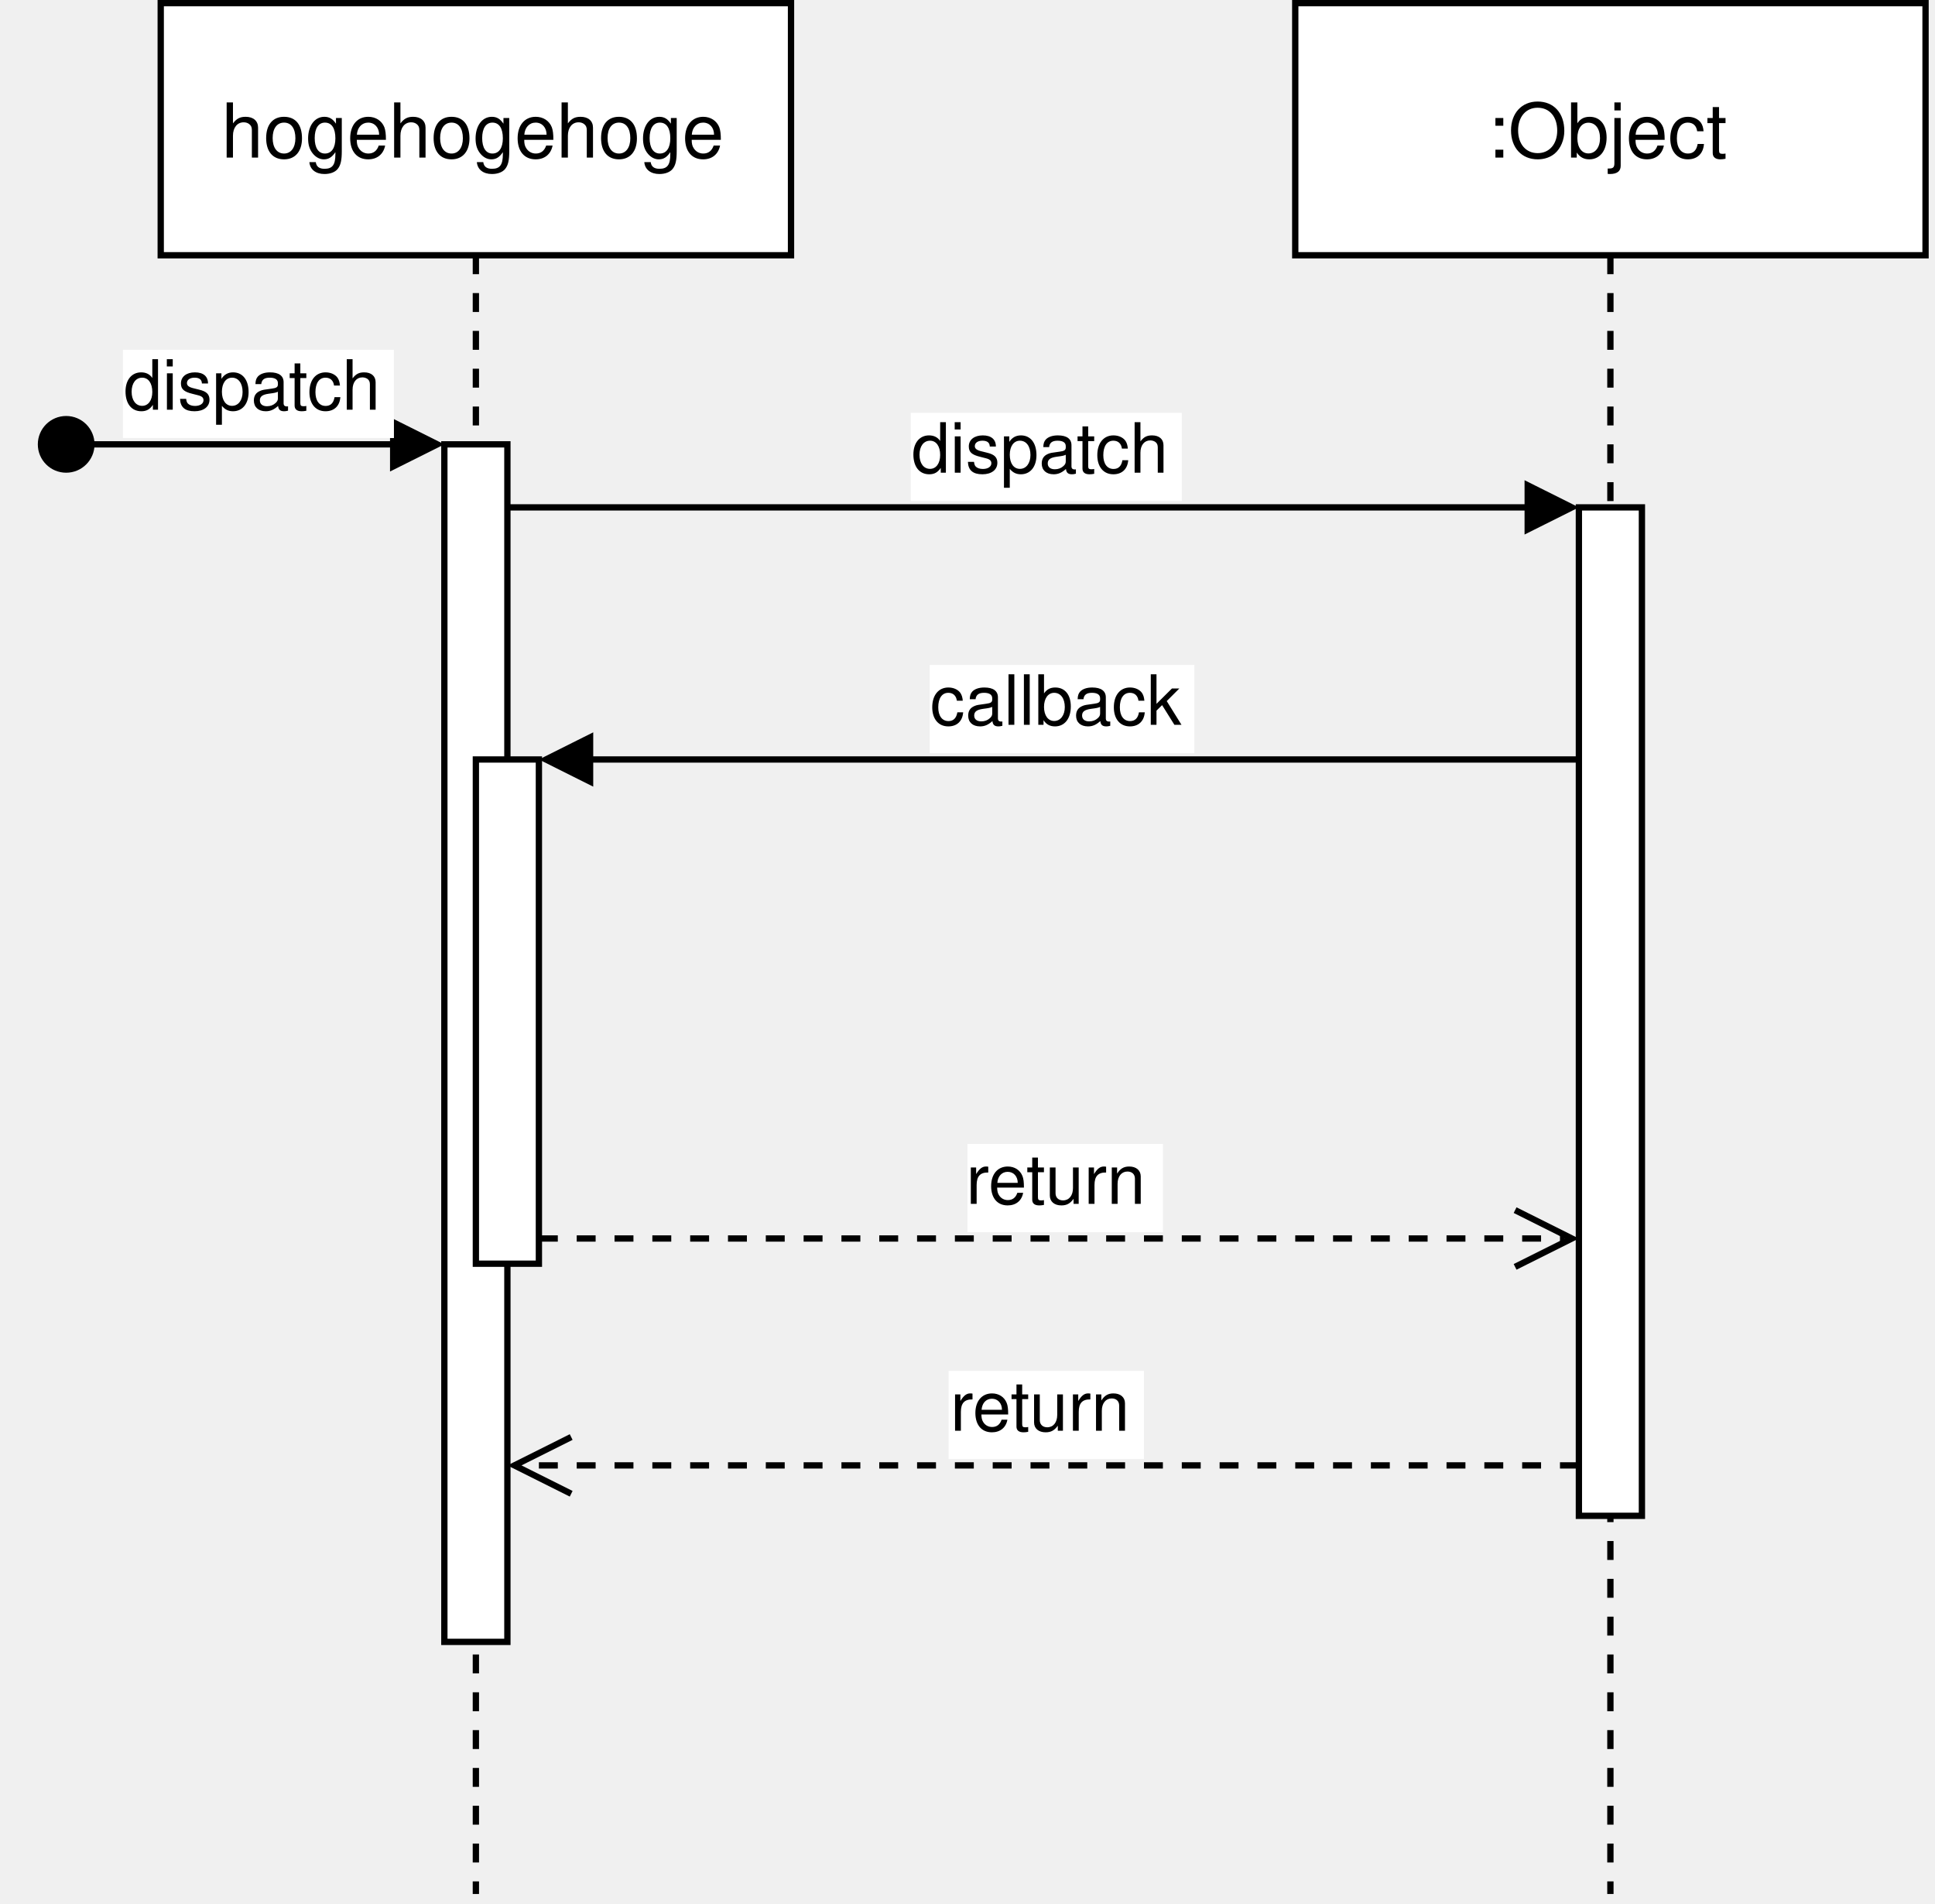
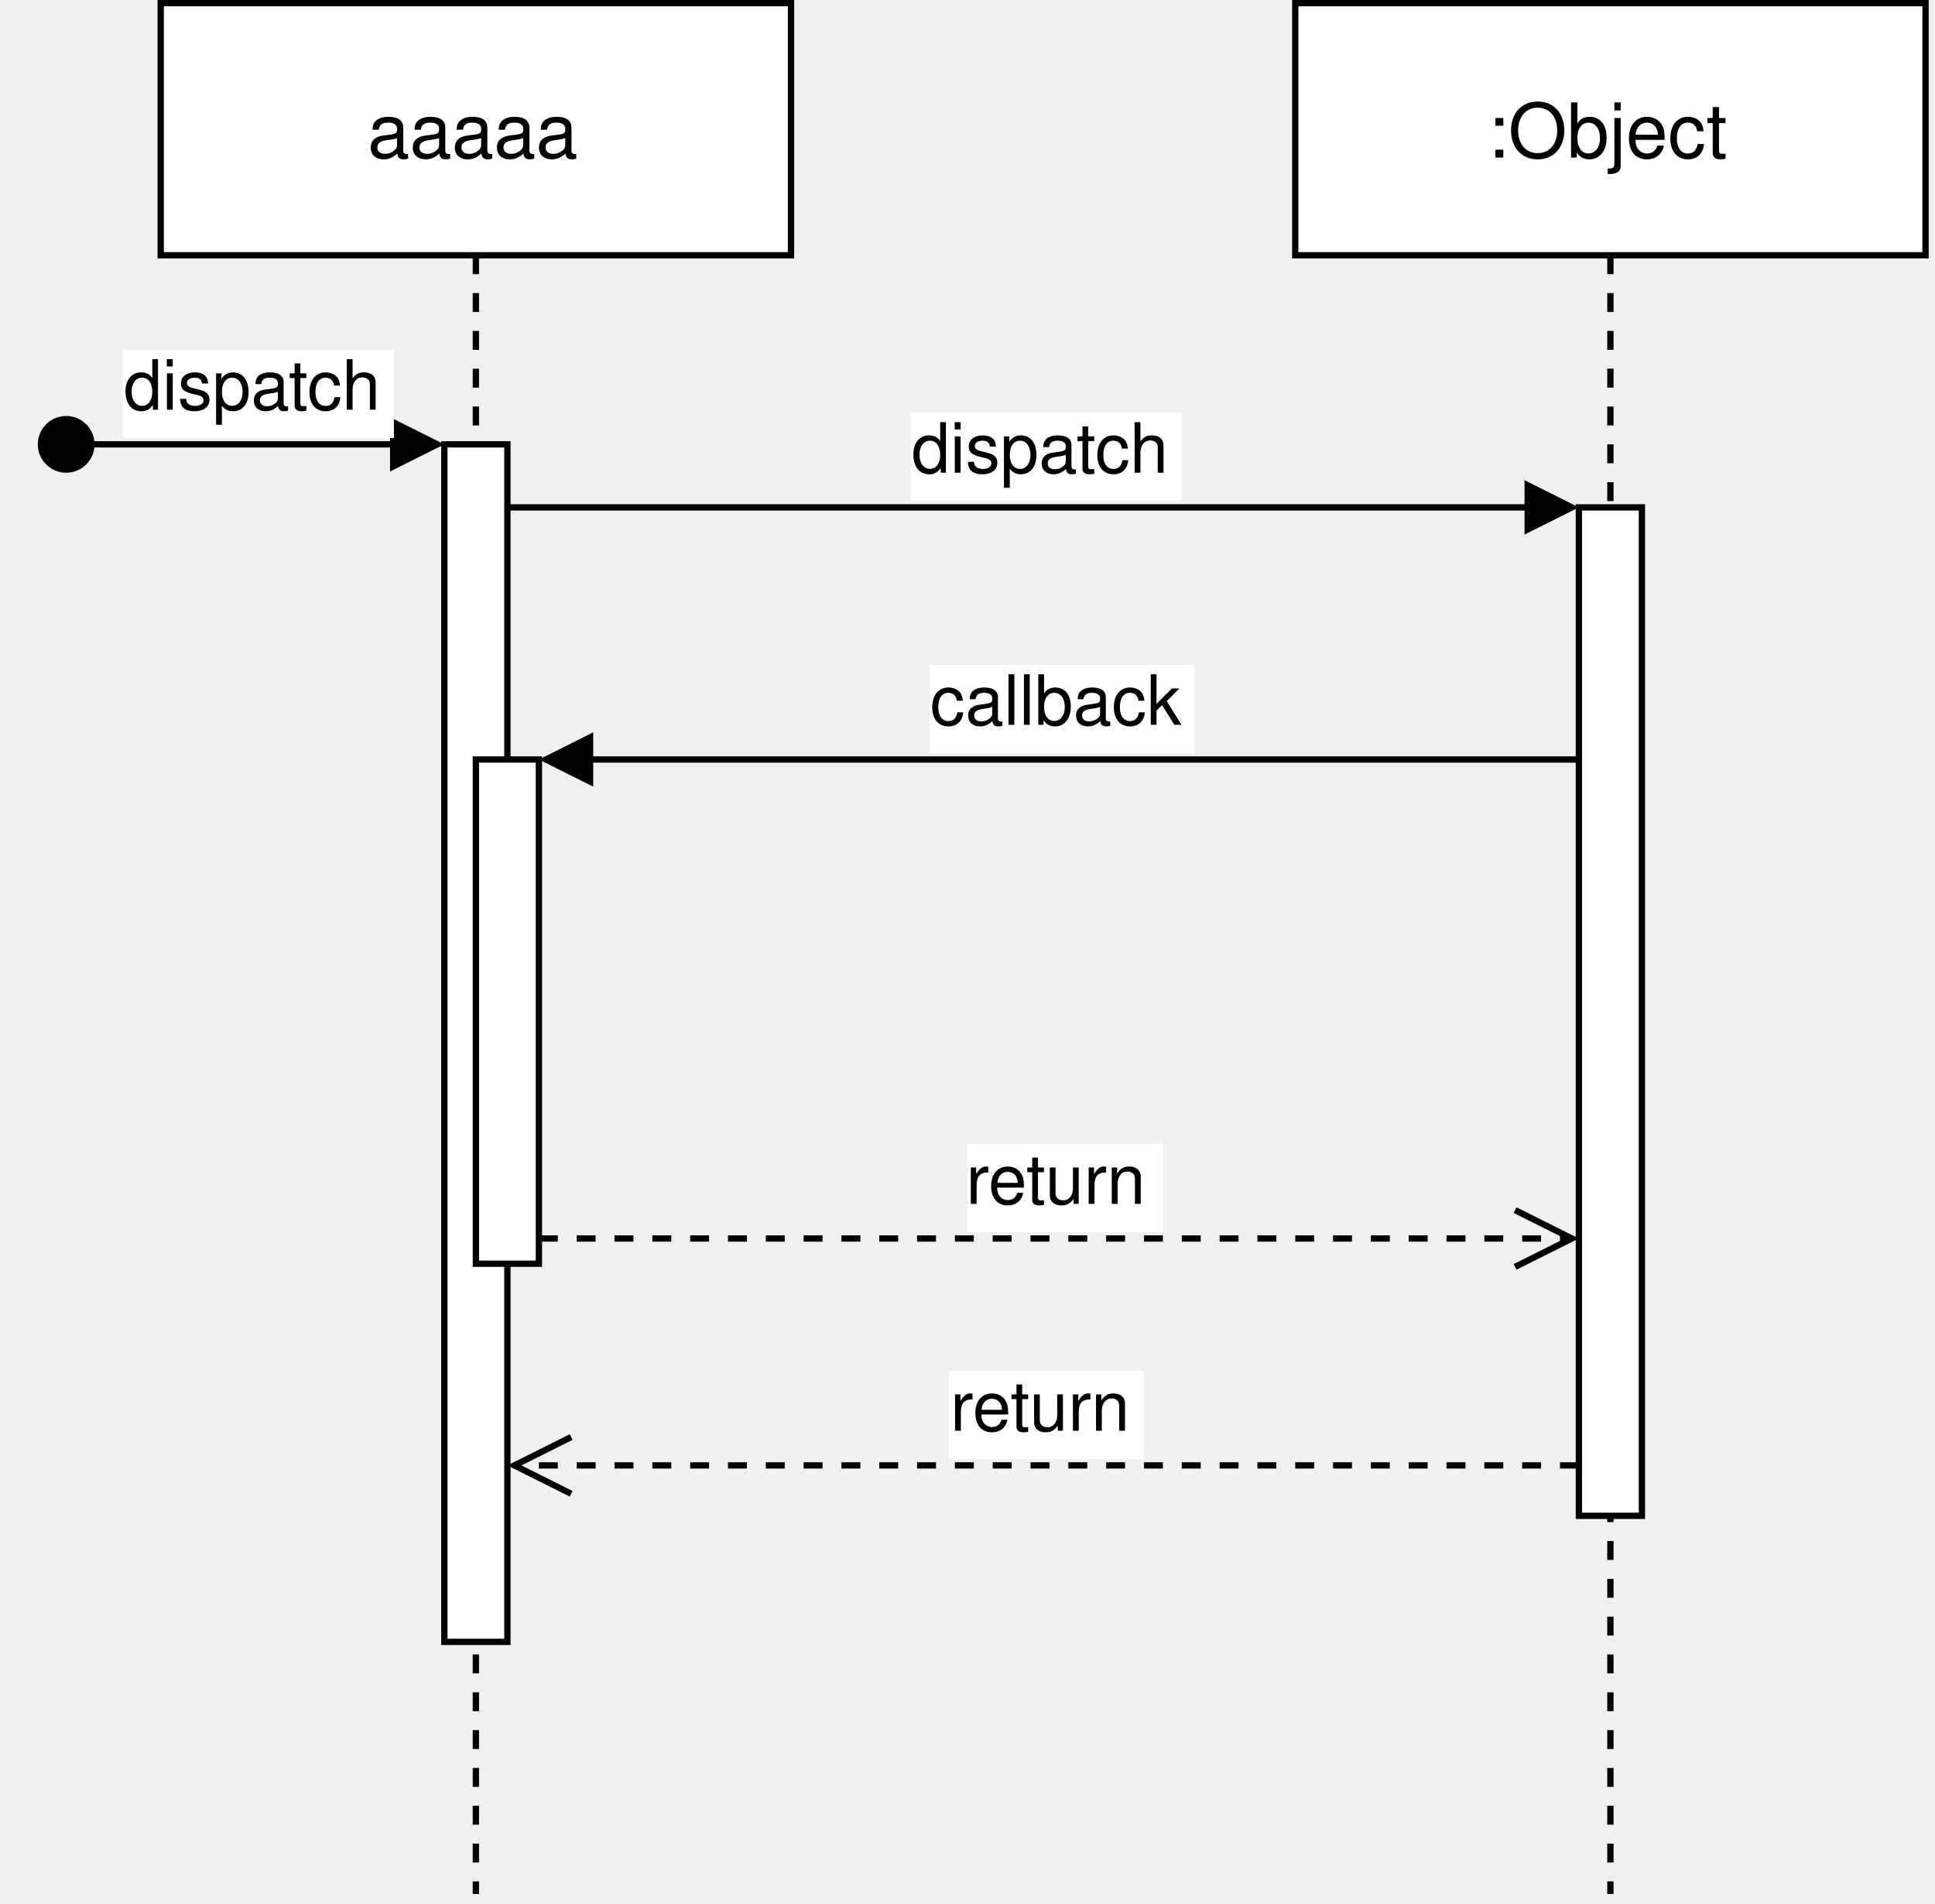
- <svg xmlns="http://www.w3.org/2000/svg" version="1.1" width="307px" height="302px" viewBox="-0.5 -0.5 307 302" content="&lt;mxfile host=&quot;app.diagrams.net&quot; modified=&quot;2021-06-18T01:47:38.505Z&quot; agent=&quot;5.0 (X11; Linux x86_64) AppleWebKit/537.36 (KHTML, like Gecko) Chrome/91.0.447.101 Safari/537.36&quot; etag=&quot;m_HqT-cts0jfQ6Hm1voW&quot; version=&quot;14.7.9&quot; type=&quot;github&quot;&gt;&lt;diagram id=&quot;kgpKYQtTHZ0yAKxKKP6v&quot; name=&quot;Page-1&quot;&gt;5Zhbb9sgFMc/jR87+RLn8piklz10arVO6vpIzKnNSoyFcZPs0w9s8CWkTbpclm1SIsEfjPH/dzjHshNM58sbjrLkC8NAHd/FSye4dHy/7/uO+rl4VQmjwKuEmBNcSS3hgfwELbpaLQiGvDNRMEYFybpixNIUItHREOds0Z32zGj3rhmKwRIeIkRt9ZFgkVTqMHQb/TOQODF39lw9MkdmshbyBGG2aEnBlRNMOWOias2XU6DKO+NLdd31G6P1xjikYpcLgrSYXC/5KFrdull69/jNRzcXepVXRAv9wAmLwfz1xsXKuCGfIVPNYk5vyTNQksreJANO5iCAyxGq5ftGm0g2AklNjXtln1KU5WRWLutKhUNU8Jy8wlfIqxAoVVakGLDu1f6VHcHZS01ELWrbYZ4NuIBlS9L23ACTG+QrOcWMGlQ6Voe6u2jA13iTFvTAiEgHW1wv3fCQDY3kA3h8C4+FJGMkFeV9w4kTXq7hYFxIkCxFtA1kT2PfjaSd3e6FHbMHm8y2vfZGx/I6sLzGJM+QiBLLc/WQROaIMSVxKqUZE4LNS/cQF2OVdpT3cimpQYqNMqMsejHTdK4bHpqAXDuG9+bpGALcyXw2Jw4UCXkmuzl1g+360nsViQ3fC28zYLNCzgoegb5ojV29i9/H2fuHj07YzVN13tpydobHOjqh7XUwvpv9UAX5/yohdSk4mxLS/3vOQfhRt9dKyEazN5SQ/rG8HlhecxAFT3cvIK1iwTKQQxOM8qT02auGW2UDlkR816ar9pNqfxqFe0R6lZS3h9O5FBl/0A0BP+h3l6g2erQqMzzAS8OGFwSJha9qtKrztGcK2wrW3xFs/8+AtQ7tkV8fRhZYiY7OkMRzELDeycDuemJ7JwLb61ZIf73yHRmsqQinTtLeCZN078zO8jrycHCgJC27zQeUanrzFSq4+gU=&lt;/diagram&gt;&lt;/mxfile&gt;" resource="https://app.diagrams.net/#Hyukpiz%2Fdrawio-example%2Fmaster%2Fexample%2FUntitled%20Diagram.svg">
+ <svg xmlns="http://www.w3.org/2000/svg" version="1.1" width="307px" height="302px" viewBox="-0.5 -0.5 307 302" content="&lt;mxfile host=&quot;app.diagrams.net&quot; modified=&quot;2021-06-18T01:49:55.760Z&quot; agent=&quot;5.0 (X11; Linux x86_64) AppleWebKit/537.36 (KHTML, like Gecko) Chrome/91.0.447.101 Safari/537.36&quot; etag=&quot;9hH_qpWvcQdRjifn6eKH&quot; version=&quot;14.7.9&quot; type=&quot;github&quot;&gt;&lt;diagram id=&quot;kgpKYQtTHZ0yAKxKKP6v&quot; name=&quot;Page-1&quot;&gt;5ZjLcpswFIafhmU6XIwvS9u5dJFOMk1n0ixldAJqZMQIEeM+fSUQN8uJndq4buvxQvolhPg/nXMYLG++zG84SqIvDAO1XBvnlndpue7QdS31t/G6FCaeUwohJ7iUWsID+QlatLWaEQxpZ6JgjAqSdMWAxTEEoqMhztmqO+2Z0e5dExSCITwEiJrqI8EiKtWxbzf6ZyBhVN3ZsfXIElWTtZBGCLNVS/KuLG/OGRNla5nPgSrvKl/K667fGK03xiEW+1zgxdnsOueTYH1rJ/Hd4zcX3VzoVV4RzfQDI/XTOxbryga5+UQ1syW9Jc9ASSx7swQ4WYIALkeolu8bbSahCCQ1Ne4UfUpRkpJFsawtFQ5BxlPyCl8hLdkXKstiDFj3auOKjuDspUahFjV9qB4KuIC8JWlfboDJDfK1nFKNVoz0IR3r7qohXnONWrS9SkT6lIX10g0I2dAsPsDFNbgYSBJGYlHc159Z/uUGDsZFxEIWI9oGcqCx7x6hvd0e+B2zR9vMNr12Jn157RleY5ImSASR4bl6SCKTw5SSMJbSggnBloV7iIupyjfKe7mU1CDGlbKgLHippukkNz42Abl2CO/N02cIcCflmZw4UCRkTHaT6Rbb9aX36iQ2fC+c7YCrFVKW8QD0RRvs6l38Ps7BPxw6fjdP1XlrR+yM+wod3/Tam94tfqhK/H+VkLoUnE0JGf49ceB/1O2NErLV7C0lZNiX1yPDaw4i4/H+BaRVLFgCcmiGURoVPjvlcKtsQE7Ed226aj+p9qeJf8BJL5Py7uN0LkXGHXWPgOsNu0uUG+2tyoyP8NKw5QVBYuHrGq3qPB2YwnaCdfcEO/wzYI2g7fn1YWKAlejoAkk8RwHrnAzsvhE7OBHYQbdCupuVr2ewVUU4dZJ2TpikB2cWy5vI/dGRkrTsNl9OyunN5yfv6hc=&lt;/diagram&gt;&lt;/mxfile&gt;" resource="https://app.diagrams.net/#Hyukpiz%2Fdrawio-example%2Fmaster%2Fexample%2FUntitled%20Diagram.svg">
  <defs />
  <g>
    <rect x="25" y="0" width="100" height="40" fill="#ffffff" stroke="#000000" pointer-events="all" />
    <path d="M 75 40 L 75 300" fill="none" stroke="#000000" stroke-miterlimit="10" stroke-dasharray="3 3" pointer-events="all" />
    <g fill="#000000" font-family="Helvetica" text-anchor="middle" font-size="12px">
-       <text x="74.5" y="24.5">hogehogehoge</text>
+       <text x="74.5" y="24.5">aaaaa</text>
    </g>
    <rect x="70" y="70" width="10" height="190" fill="#ffffff" stroke="#000000" pointer-events="all" />
    <path d="M 14 70 L 61.88 70" fill="none" stroke="#000000" stroke-miterlimit="10" pointer-events="stroke" />
    <ellipse cx="10" cy="70" rx="4" ry="4" fill="#000000" stroke="#000000" pointer-events="all" />
    <path d="M 68.88 70 L 61.88 73.5 L 61.88 66.5 Z" fill="#000000" stroke="#000000" stroke-miterlimit="10" pointer-events="all" />
    <g fill="#000000" font-family="Helvetica" text-anchor="middle" font-size="11px">
      <rect fill="#ffffff" stroke="none" x="19" y="55" width="43" height="14" stroke-width="0" />
      <text x="39.5" y="64.5">dispatch</text>
    </g>
    <rect x="75" y="120" width="10" height="80" fill="#ffffff" stroke="#000000" pointer-events="all" />
    <rect x="205" y="0" width="100" height="40" fill="#ffffff" stroke="#000000" pointer-events="all" />
    <path d="M 255 40 L 255 300" fill="none" stroke="#000000" stroke-miterlimit="10" stroke-dasharray="3 3" pointer-events="all" />
    <g fill="#000000" font-family="Helvetica" text-anchor="middle" font-size="12px">
      <text x="254.5" y="24.5">:Object</text>
    </g>
    <rect x="250" y="80" width="10" height="160" fill="#ffffff" stroke="#000000" pointer-events="all" />
    <path d="M 250 232 L 82.24 232" fill="none" stroke="#000000" stroke-miterlimit="10" stroke-dasharray="3 3" pointer-events="stroke" />
    <path d="M 90.12 227.5 L 81.12 232 L 90.12 236.5" fill="none" stroke="#000000" stroke-miterlimit="10" pointer-events="all" />
    <g fill="#000000" font-family="Helvetica" text-anchor="middle" font-size="11px">
      <rect fill="#ffffff" stroke="none" x="150" y="217" width="31" height="14" stroke-width="0" />
      <text x="164.5" y="226.5">return</text>
    </g>
    <path d="M 80 80 L 241.88 80" fill="none" stroke="#000000" stroke-miterlimit="10" pointer-events="stroke" />
    <path d="M 248.88 80 L 241.88 83.5 L 241.88 76.5 Z" fill="#000000" stroke="#000000" stroke-miterlimit="10" pointer-events="all" />
    <g fill="#000000" font-family="Helvetica" text-anchor="middle" font-size="11px">
      <rect fill="#ffffff" stroke="none" x="144" y="65" width="43" height="14" stroke-width="0" />
      <text x="164.5" y="74.5">dispatch</text>
    </g>
    <path d="M 250 120 L 93.12 120" fill="none" stroke="#000000" stroke-miterlimit="10" pointer-events="stroke" />
    <path d="M 86.12 120 L 93.12 116.5 L 93.12 123.5 Z" fill="#000000" stroke="#000000" stroke-miterlimit="10" pointer-events="all" />
    <g fill="#000000" font-family="Helvetica" text-anchor="middle" font-size="11px">
      <rect fill="#ffffff" stroke="none" x="147" y="105" width="42" height="14" stroke-width="0" />
      <text x="167" y="114.5">callback</text>
    </g>
    <path d="M 85 196 L 247.76 196" fill="none" stroke="#000000" stroke-miterlimit="10" stroke-dasharray="3 3" pointer-events="stroke" />
    <path d="M 239.88 200.5 L 248.88 196 L 239.88 191.5" fill="none" stroke="#000000" stroke-miterlimit="10" pointer-events="all" />
    <g fill="#000000" font-family="Helvetica" text-anchor="middle" font-size="11px">
      <rect fill="#ffffff" stroke="none" x="153" y="181" width="31" height="14" stroke-width="0" />
      <text x="167" y="190.5">return</text>
    </g>
  </g>
</svg>
